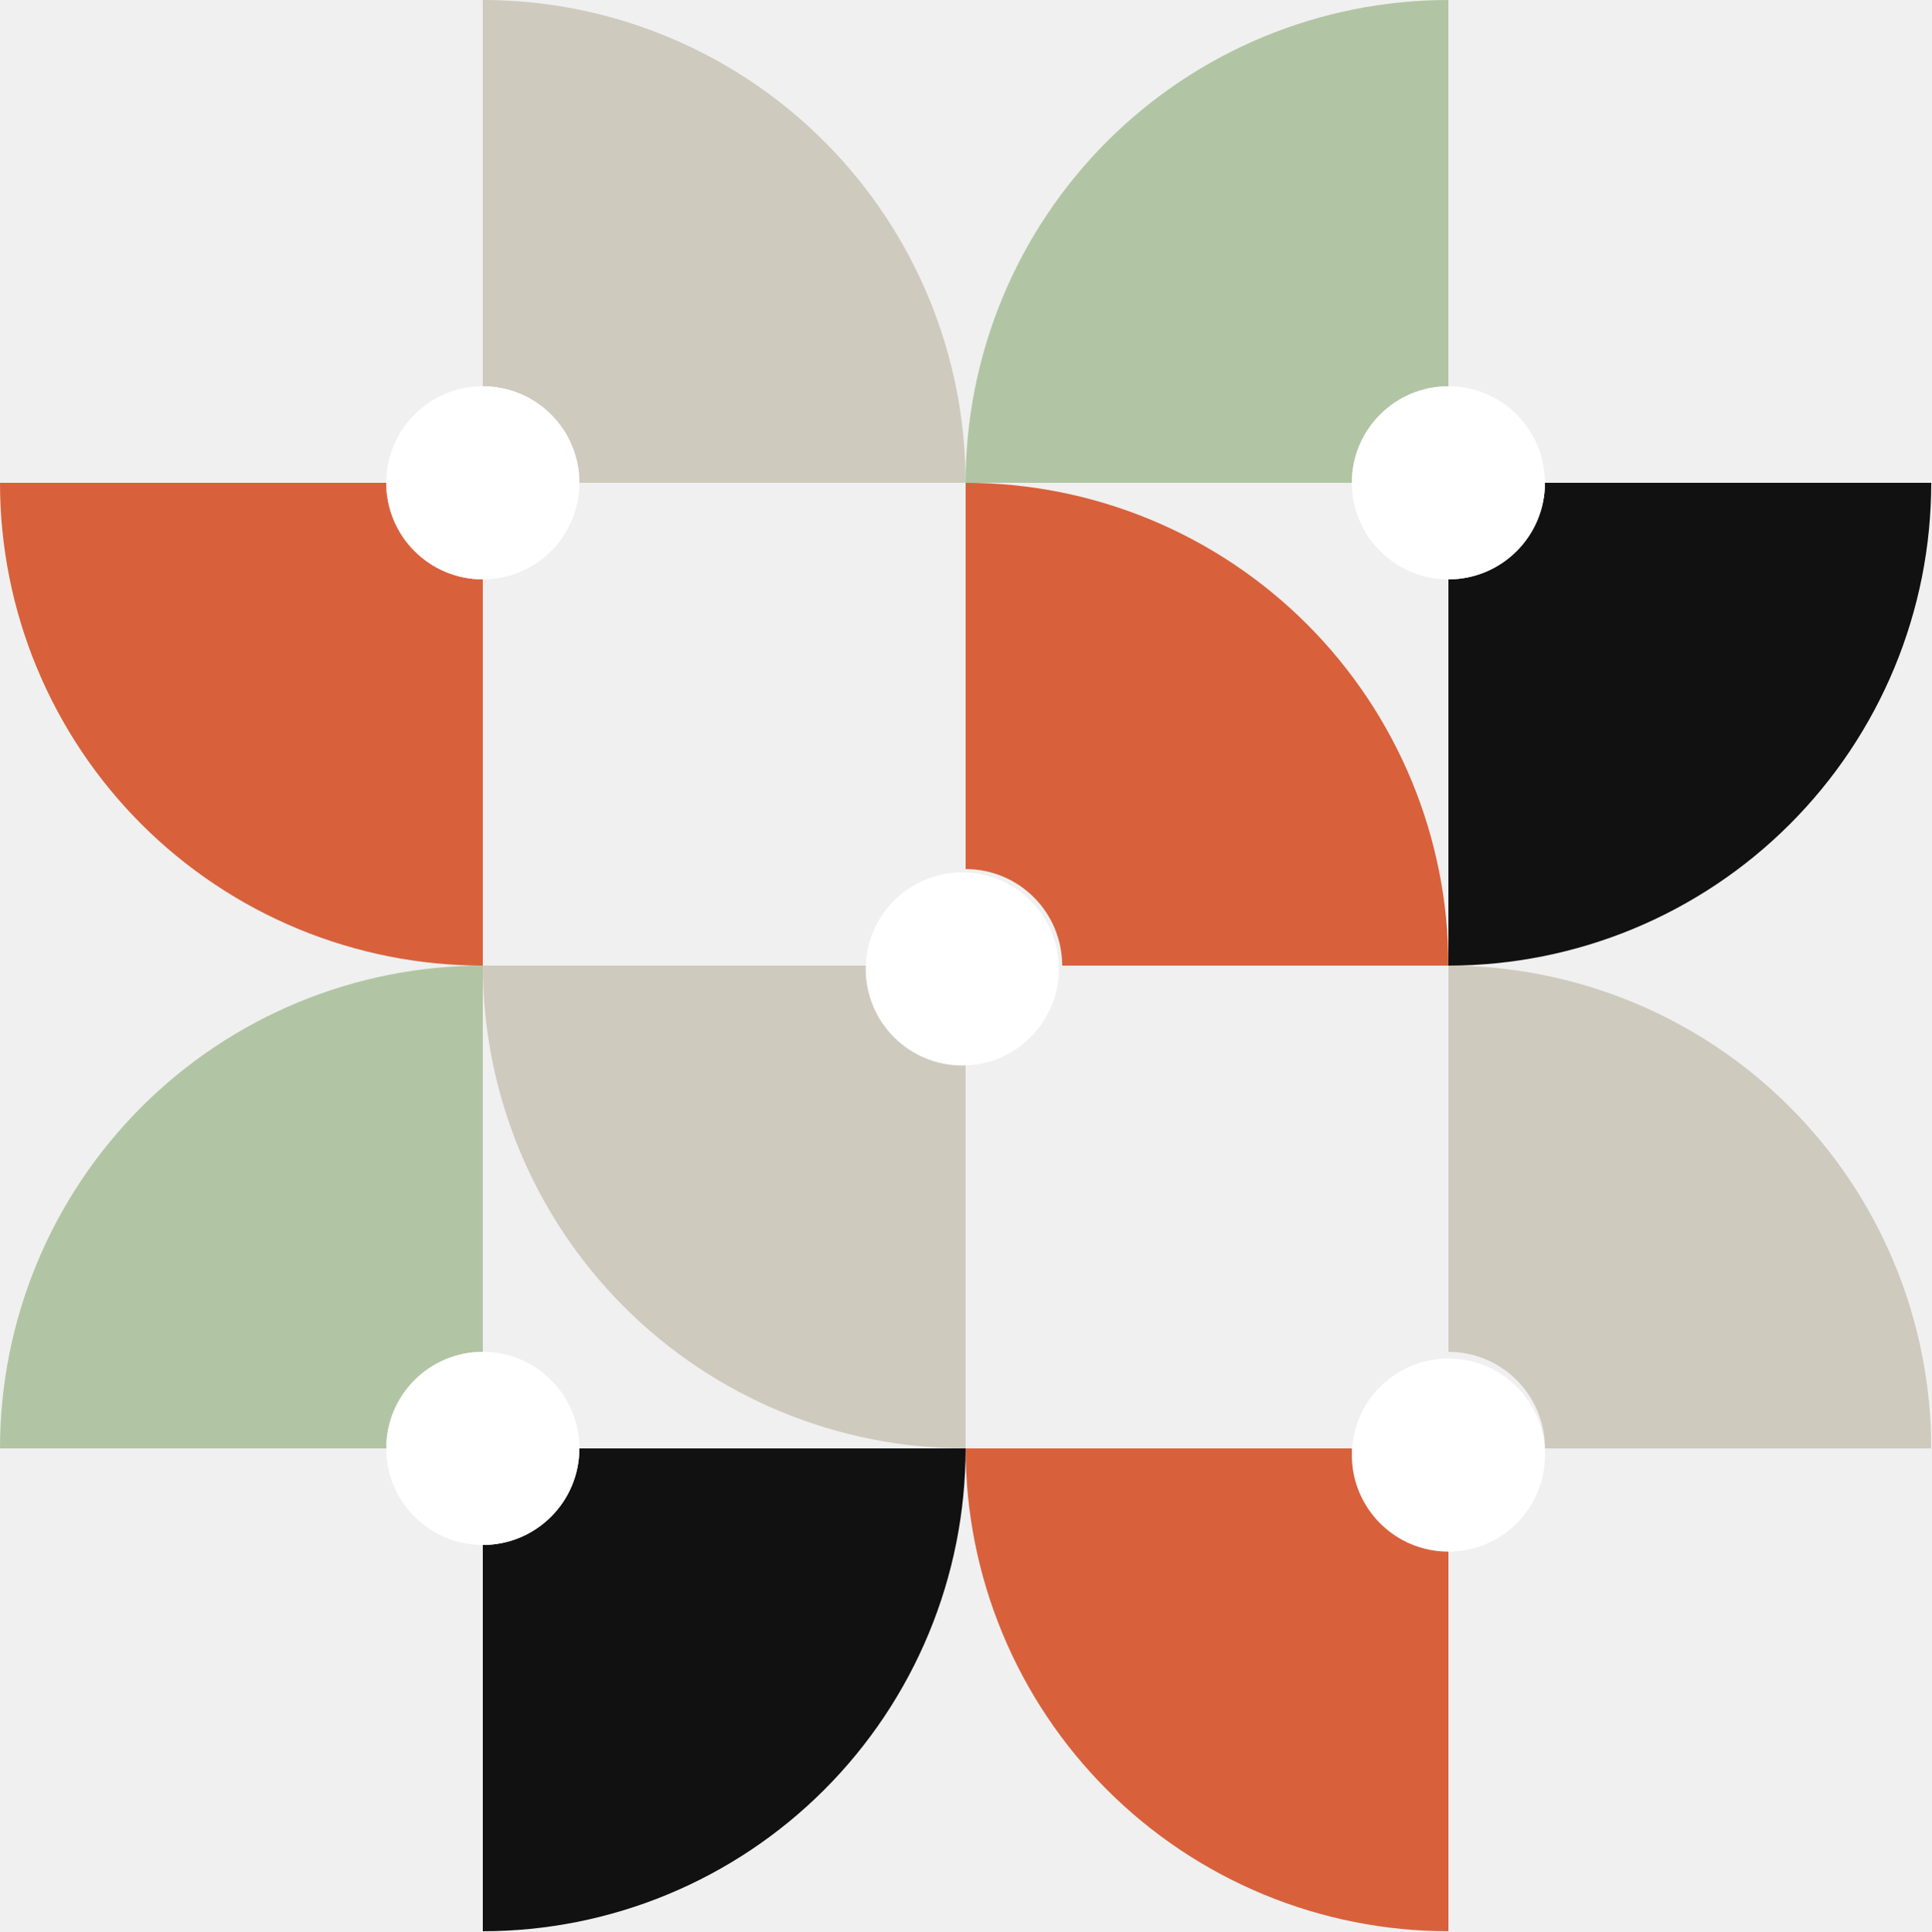
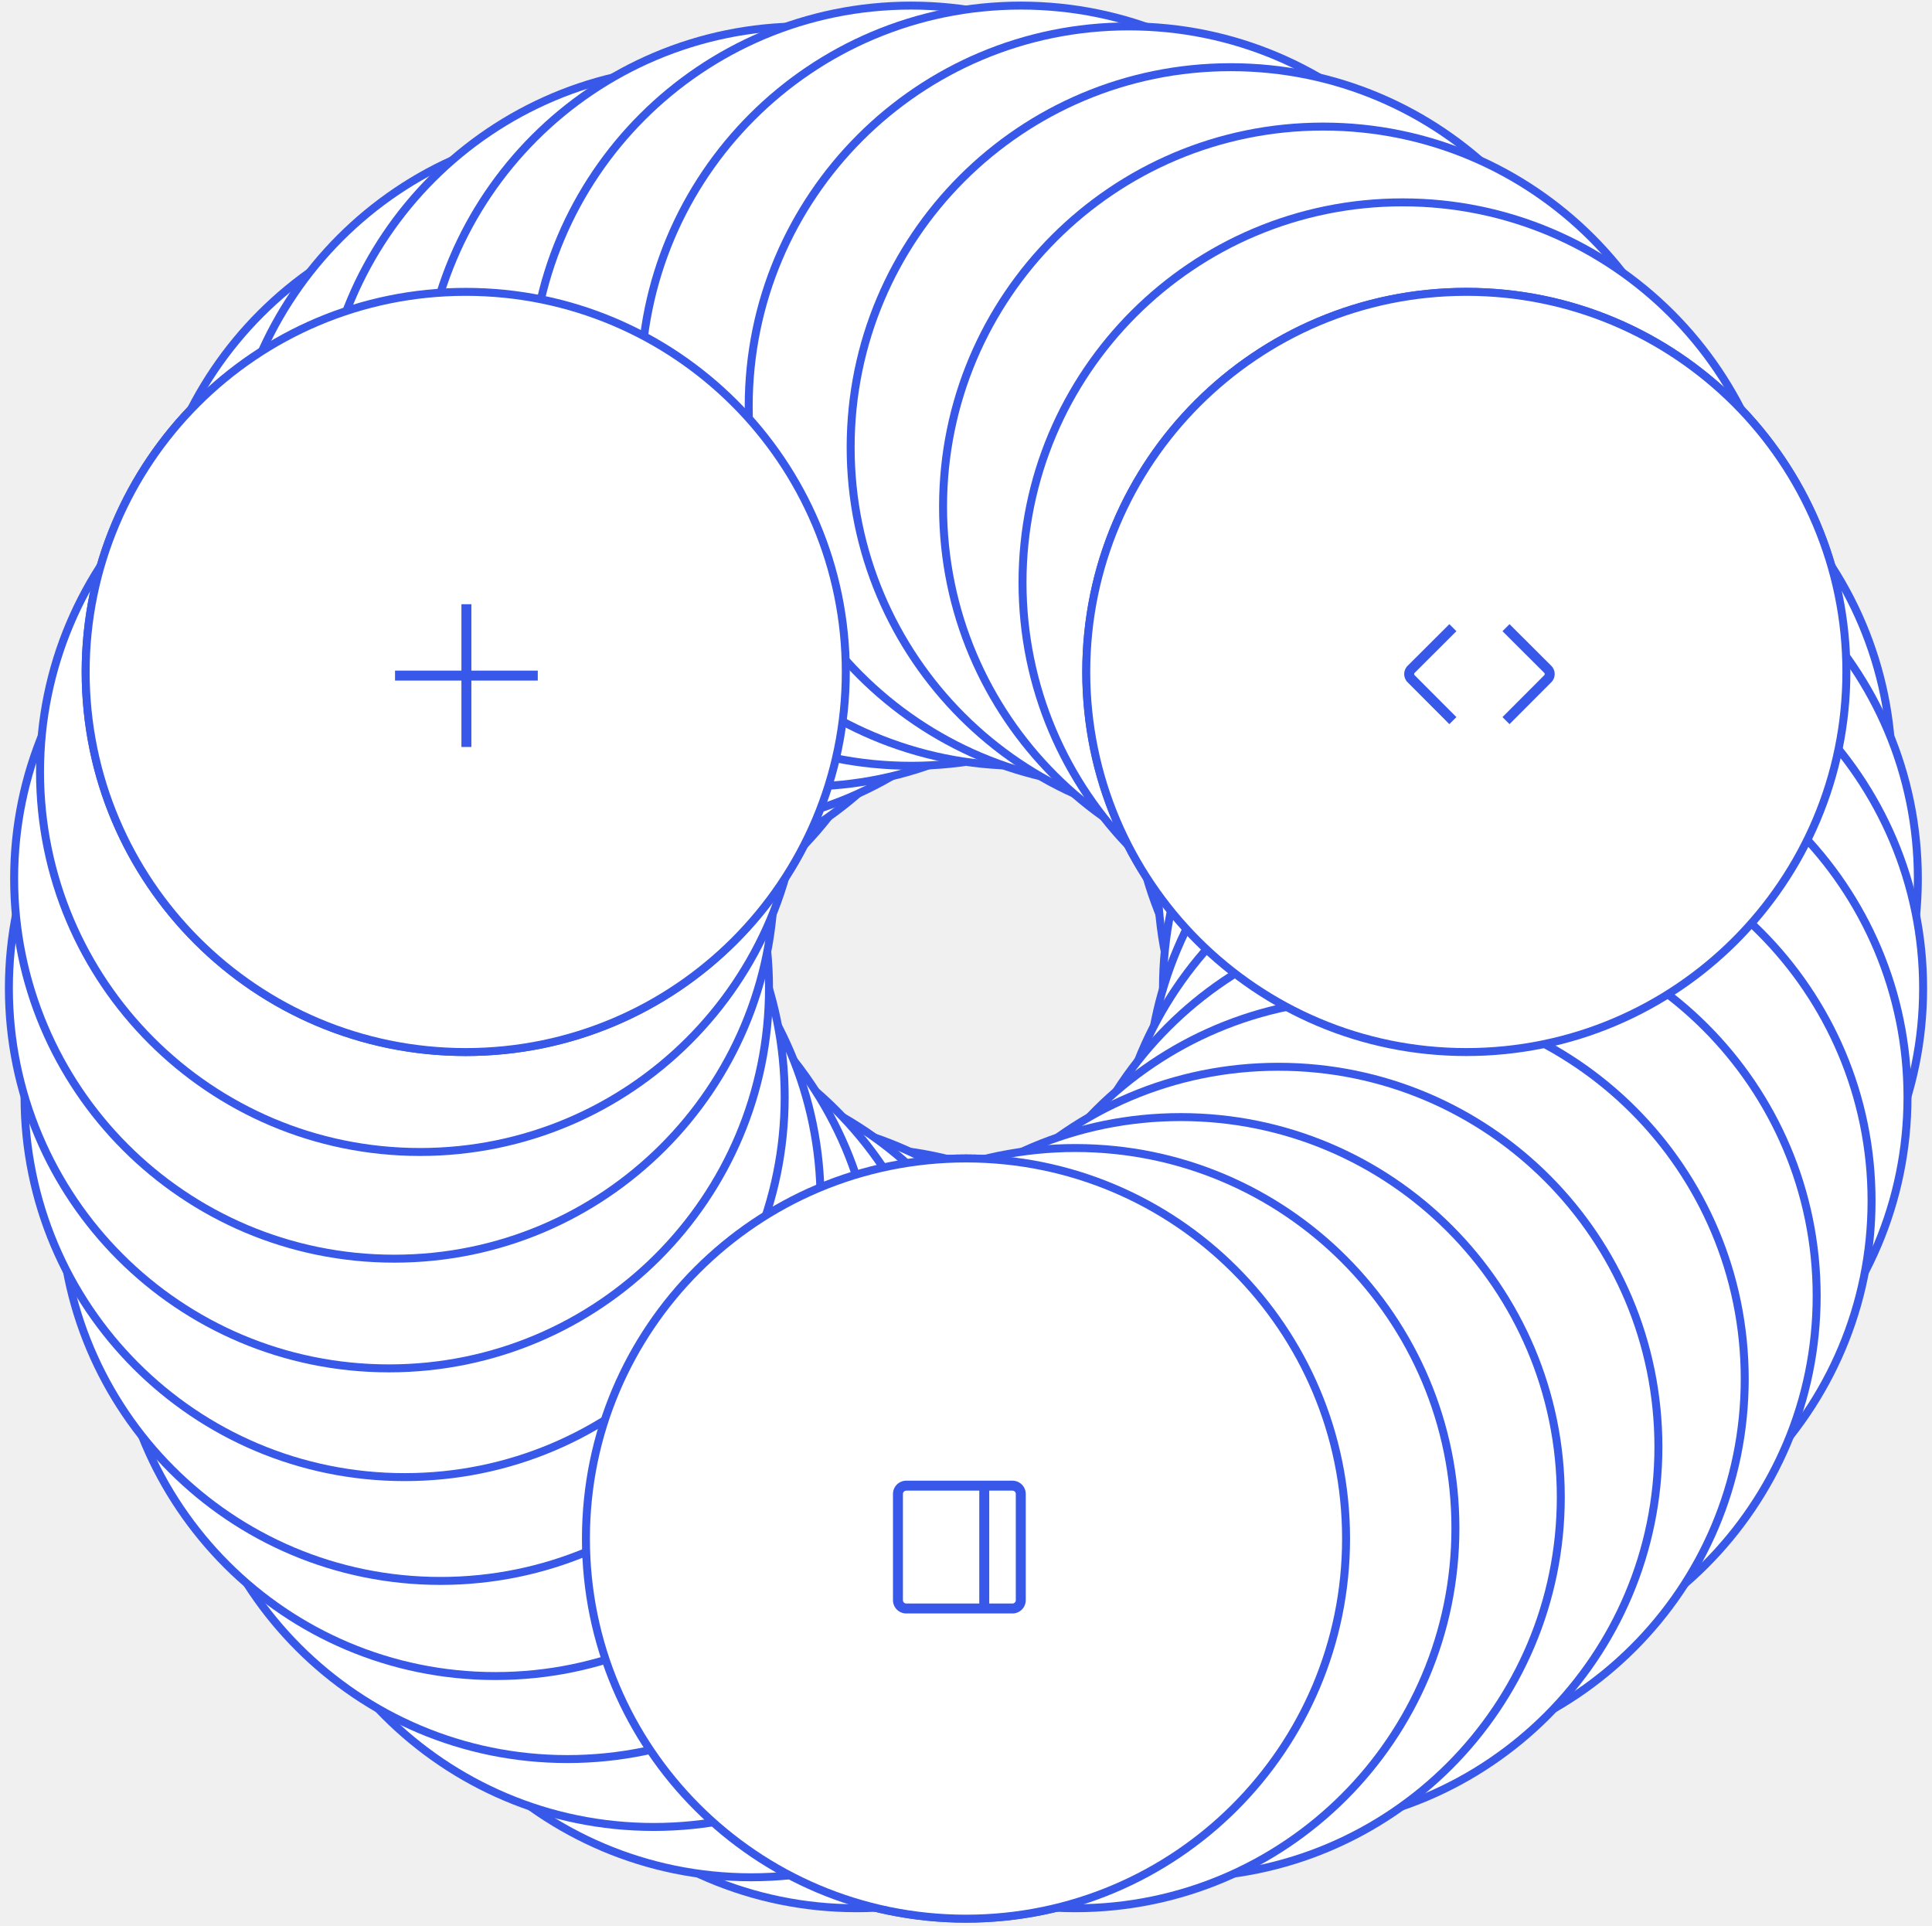
- <svg xmlns="http://www.w3.org/2000/svg" width="290" height="290" viewBox="0 0 290 290" fill="none">
-   <g clip-path="url(#clip0_941_5647)">
-     <path d="M145 217.5C145.001 227.021 143.126 236.449 139.482 245.245C135.839 254.042 130.499 262.034 123.766 268.766C117.034 275.499 109.042 280.839 100.245 284.482C91.449 288.126 82.021 290.001 72.5 290V232C74.404 232 76.29 231.625 78.049 230.897C79.808 230.168 81.407 229.1 82.753 227.753C85.472 225.033 86.999 221.345 87 217.5H145Z" fill="#111111" />
-     <path d="M0 217.5C0 198.272 7.639 179.831 21.235 166.235C34.831 152.639 53.272 145 72.5 145V203C70.596 203 68.71 203.375 66.951 204.103C65.192 204.832 63.593 205.9 62.247 207.247C60.9 208.593 59.832 210.192 59.103 211.951C58.375 213.71 58 215.596 58 217.5H0Z" fill="#B1C5A4" />
-     <path d="M58 217.5C58 225.508 64.492 232 72.5 232C80.508 232 87 225.508 87 217.5C87 209.492 80.508 203 72.5 203C64.492 203 58 209.492 58 217.5Z" fill="white" />
-     <path d="M217.5 145C227.021 144.999 236.449 146.874 245.245 150.518C254.042 154.161 262.034 159.501 268.766 166.234C275.499 172.966 280.839 180.958 284.482 189.755C288.126 198.551 290.001 207.979 290 217.5H232C232 215.596 231.625 213.71 230.897 211.951C230.168 210.192 229.1 208.593 227.753 207.247C226.407 205.9 224.809 204.832 223.049 204.103C221.29 203.374 219.404 202.999 217.5 203V145Z" fill="#CFCABE" />
-     <path d="M217.5 290C207.979 290 198.551 288.125 189.755 284.482C180.959 280.838 172.967 275.498 166.235 268.765C159.502 262.033 154.162 254.04 150.519 245.244C146.875 236.448 145 227.021 145 217.5H203C203 219.404 203.375 221.29 204.103 223.049C204.832 224.808 205.9 226.407 207.247 227.753C209.967 230.472 213.655 231.999 217.5 232V290Z" fill="#D8613C" />
-     <path d="M203 218.5C203 226.508 209.492 233 217.5 233C225.508 233 232 226.508 232 218.5C232 210.492 225.508 204 217.5 204C209.492 204 203 210.492 203 218.5Z" fill="white" />
-     <path d="M145 217.5C135.479 217.5 126.052 215.625 117.256 211.981C108.46 208.338 100.467 202.998 93.734 196.266C87.002 189.534 81.662 181.541 78.019 172.745C74.376 163.949 72.5 154.521 72.5 145H130.5C130.5 146.904 130.875 148.79 131.603 150.549C132.332 152.308 133.4 153.907 134.747 155.253C136.093 156.6 137.691 157.668 139.451 158.397C141.21 159.126 143.096 159.501 145 159.5V217.5Z" fill="#CFCABE" />
-     <path d="M145 72.5C164.228 72.5 182.669 80.138 196.265 93.735C209.862 107.331 217.5 125.772 217.5 145H159.5C159.5 143.096 159.125 141.21 158.397 139.451C157.668 137.692 156.6 136.093 155.253 134.747C152.533 132.028 148.845 130.501 145 130.5V72.5Z" fill="#D8613C" />
-     <path d="M130 145.5C130 153.508 136.492 160 144.5 160C152.508 160 159 153.508 159 145.5C159 137.492 152.508 131 144.5 131C136.492 131 130 137.492 130 145.5Z" fill="white" />
-     <path d="M72.5 4.64119e-08C86.839 -0.001 100.856 4.251 112.779 12.218C124.702 20.184 133.994 31.507 139.481 44.755C143.125 53.551 145 62.979 145 72.5H87C87 68.654 85.472 64.966 82.753 62.247C80.034 59.528 76.346 58 72.5 58V4.64119e-08Z" fill="#CFCABE" />
-     <path d="M72.5 145C62.979 145 53.551 143.125 44.755 139.482C35.959 135.838 27.967 130.498 21.235 123.765C14.503 117.033 9.162 109.041 5.519 100.244C1.875 91.448 9.06827e-06 82.021 0 72.5H58C58.001 76.346 59.528 80.033 62.248 82.752C64.967 85.472 68.654 86.999 72.5 87V145Z" fill="#D8613C" />
-     <path d="M58 72.5C58 80.508 64.492 87 72.5 87C80.508 87 87 80.508 87 72.5C87 64.492 80.508 58 72.5 58C64.492 58 58 64.492 58 72.5Z" fill="white" />
-     <path d="M145 72.5C145 62.979 146.875 53.551 150.518 44.755C154.162 35.959 159.502 27.967 166.235 21.235C172.967 14.502 180.959 9.162 189.755 5.518C198.551 1.874 207.979 -0.001 217.5 1.38912e-07V58C213.655 58.001 209.967 59.528 207.248 62.248C204.528 64.967 203.001 68.654 203 72.5H145Z" fill="#B1C5A4" />
-     <path d="M290 72.5C290.001 82.021 288.126 91.449 284.482 100.245C280.839 109.042 275.499 117.034 268.766 123.766C262.034 130.499 254.042 135.839 245.245 139.482C236.449 143.126 227.021 145.001 217.5 145V87C221.346 87 225.034 85.472 227.753 82.753C230.472 80.034 232 76.346 232 72.5H290Z" fill="#111111" />
-     <path d="M203 72.5C203 80.508 209.492 87 217.5 87C225.508 87 232 80.508 232 72.5C232 64.492 225.508 58 217.5 58C209.492 58 203 64.492 203 72.5Z" fill="white" />
+ <svg xmlns="http://www.w3.org/2000/svg" width="291" height="290" viewBox="0 0 291 290" fill="none">
+   <g clip-path="url(#a)">
+     <path fill="#fff" stroke="#3858E9" stroke-miterlimit="10" stroke-width="1.2" d="M145.5 288.965c31.616 0 57.246-25.63 57.246-57.246 0-31.617-25.63-57.247-57.246-57.247-31.617 0-57.247 25.63-57.247 57.247 0 31.616 25.63 57.246 57.247 57.246Z" />
+     <path fill="#fff" stroke="#3858E9" stroke-miterlimit="10" stroke-width="1.2" d="M129.031 287.393c31.617 0 57.247-25.63 57.247-57.247 0-31.616-25.63-57.246-57.247-57.246-31.616 0-57.246 25.63-57.246 57.246 0 31.617 25.63 57.247 57.246 57.247Z" />
+     <path fill="#fff" stroke="#3858E9" stroke-miterlimit="10" stroke-width="1.2" d="M113.158 282.732c31.616 0 57.246-25.63 57.246-57.246 0-31.616-25.63-57.246-57.246-57.246-31.616 0-57.246 25.63-57.246 57.246 0 31.616 25.63 57.246 57.246 57.246Z" />
+     <path fill="#fff" stroke="#3858E9" stroke-miterlimit="10" stroke-width="1.2" d="M98.456 275.154c31.616 0 57.246-25.63 57.246-57.246 0-31.616-25.63-57.246-57.246-57.246-31.617 0-57.247 25.63-57.247 57.246 0 31.616 25.63 57.246 57.247 57.246Z" />
+     <path fill="#fff" stroke="#3858E9" stroke-miterlimit="10" stroke-width="1.2" d="M85.453 264.928c31.616 0 57.246-25.63 57.246-57.246 0-31.617-25.63-57.247-57.246-57.247-31.616 0-57.247 25.63-57.247 57.247 0 31.616 25.63 57.246 57.247 57.246Z" />
+     <path fill="#fff" stroke="#3858E9" stroke-miterlimit="10" stroke-width="1.2" d="M74.626 252.425c31.616 0 57.246-25.63 57.246-57.246 0-31.616-25.63-57.246-57.246-57.246-31.616 0-57.246 25.63-57.246 57.246 0 31.616 25.63 57.246 57.246 57.246Z" />
+     <path fill="#fff" stroke="#3858E9" stroke-miterlimit="10" stroke-width="1.2" d="M66.35 238.099c31.616 0 57.246-25.63 57.246-57.247 0-31.616-25.63-57.246-57.246-57.246-31.616 0-57.246 25.63-57.246 57.246 0 31.617 25.63 57.247 57.246 57.247Z" />
+     <path fill="#fff" stroke="#3858E9" stroke-miterlimit="10" stroke-width="1.2" d="M60.944 222.464c31.616 0 57.246-25.63 57.246-57.246 0-31.617-25.63-57.247-57.246-57.247-31.616 0-57.246 25.63-57.246 57.247 0 31.616 25.63 57.246 57.246 57.246Z" />
+     <path fill="#fff" stroke="#3858E9" stroke-miterlimit="10" stroke-width="1.2" d="M58.584 206.087c31.616 0 57.246-25.63 57.246-57.246 0-31.616-25.63-57.246-57.246-57.246-31.616 0-57.246 25.63-57.246 57.246 0 31.616 25.63 57.246 57.246 57.246Z" />
+     <path fill="#fff" stroke="#3858E9" stroke-miterlimit="10" stroke-width="1.2" d="M59.377 189.566c31.616 0 57.246-25.63 57.246-57.247 0-31.616-25.63-57.246-57.246-57.246-31.617 0-57.247 25.63-57.247 57.246 0 31.617 25.63 57.247 57.247 57.247Z" />
+     <path fill="#fff" stroke="#3858E9" stroke-miterlimit="10" stroke-width="1.2" d="M63.274 173.497c31.616 0 57.246-25.63 57.246-57.246 0-31.617-25.63-57.247-57.246-57.247-31.616 0-57.246 25.63-57.246 57.247 0 31.616 25.63 57.246 57.246 57.246Z" />
+     <path fill="#fff" stroke="#3858E9" stroke-miterlimit="10" stroke-width="1.2" d="M70.15 158.441c31.616 0 57.246-25.63 57.246-57.246 0-31.617-25.63-57.247-57.246-57.247-31.617 0-57.247 25.63-57.247 57.247 0 31.616 25.63 57.246 57.247 57.246Z" />
+     <path fill="#fff" stroke="#3858E9" stroke-miterlimit="10" stroke-width="1.2" d="M79.742 144.97c31.617 0 57.247-25.63 57.247-57.247 0-31.616-25.63-57.246-57.247-57.246-31.616 0-57.246 25.63-57.246 57.246 0 31.617 25.63 57.247 57.246 57.247Z" />
+     <path fill="#fff" stroke="#3858E9" stroke-miterlimit="10" stroke-width="1.2" d="M91.71 133.554c31.617 0 57.247-25.63 57.247-57.246 0-31.616-25.63-57.246-57.246-57.246-31.617 0-57.247 25.63-57.247 57.246 0 31.616 25.63 57.246 57.247 57.246Z" />
+     <path fill="#fff" stroke="#3858E9" stroke-miterlimit="10" stroke-width="1.2" d="M105.628 124.612c31.616 0 57.246-25.63 57.246-57.247 0-31.616-25.63-57.246-57.246-57.246-31.616 0-57.246 25.63-57.246 57.246 0 31.617 25.63 57.247 57.246 57.247Z" />
+     <path fill="#fff" stroke="#3858E9" stroke-miterlimit="10" stroke-width="1.2" d="M120.985 118.467c31.616 0 57.246-25.63 57.246-57.246 0-31.616-25.63-57.246-57.246-57.246-31.617 0-57.247 25.63-57.247 57.246 0 31.616 25.63 57.246 57.247 57.246Z" />
+     <path fill="#fff" stroke="#3858E9" stroke-miterlimit="10" stroke-width="1.2" d="M137.233 115.335c31.616 0 57.246-25.63 57.246-57.246 0-31.616-25.63-57.246-57.246-57.246-31.617 0-57.247 25.63-57.247 57.246 0 31.616 25.63 57.246 57.247 57.246Z" />
+     <path fill="#fff" stroke="#3858E9" stroke-miterlimit="10" stroke-width="1.2" d="M153.768 115.335c31.616 0 57.246-25.63 57.246-57.246 0-31.616-25.63-57.246-57.246-57.246-31.616 0-57.246 25.63-57.246 57.246 0 31.616 25.63 57.246 57.246 57.246Z" />
+     <path fill="#fff" stroke="#3858E9" stroke-miterlimit="10" stroke-width="1.2" d="M170.016 118.467c31.617 0 57.247-25.63 57.247-57.246 0-31.616-25.63-57.246-57.247-57.246-31.616 0-57.246 25.63-57.246 57.246 0 31.616 25.63 57.246 57.246 57.246Z" />
+     <path fill="#fff" stroke="#3858E9" stroke-miterlimit="10" stroke-width="1.2" d="M185.373 124.612c31.616 0 57.246-25.63 57.246-57.247 0-31.616-25.63-57.246-57.246-57.246-31.617 0-57.247 25.63-57.247 57.246 0 31.617 25.63 57.247 57.247 57.247Z" />
+     <path fill="#fff" stroke="#3858E9" stroke-miterlimit="10" stroke-width="1.2" d="M199.29 133.554c31.616 0 57.246-25.63 57.246-57.246 0-31.616-25.63-57.246-57.246-57.246-31.616 0-57.246 25.63-57.246 57.246 0 31.616 25.63 57.246 57.246 57.246Z" />
+     <path fill="#fff" stroke="#3858E9" stroke-miterlimit="10" stroke-width="1.2" d="M211.258 144.97c31.617 0 57.247-25.63 57.247-57.247 0-31.616-25.63-57.246-57.247-57.246-31.616 0-57.246 25.63-57.246 57.246 0 31.617 25.63 57.247 57.246 57.247Z" />
+     <path fill="#fff" stroke="#3858E9" stroke-miterlimit="10" stroke-width="1.2" d="M220.859 158.441c31.616 0 57.246-25.63 57.246-57.246 0-31.617-25.63-57.247-57.246-57.247-31.616 0-57.246 25.63-57.246 57.247 0 31.616 25.63 57.246 57.246 57.246Z" />
+     <path fill="#fff" stroke="#3858E9" stroke-miterlimit="10" stroke-width="1.2" d="M227.727 173.497c31.616 0 57.246-25.63 57.246-57.246 0-31.617-25.63-57.247-57.246-57.247-31.616 0-57.247 25.63-57.247 57.247 0 31.616 25.631 57.246 57.247 57.246Z" />
+     <path fill="#fff" stroke="#3858E9" stroke-miterlimit="10" stroke-width="1.2" d="M231.624 189.566c31.616 0 57.246-25.63 57.246-57.247 0-31.616-25.63-57.246-57.246-57.246-31.616 0-57.246 25.63-57.246 57.246 0 31.617 25.63 57.247 57.246 57.247Z" />
+     <path fill="#fff" stroke="#3858E9" stroke-miterlimit="10" stroke-width="1.2" d="M232.417 206.087c31.616 0 57.246-25.63 57.246-57.246 0-31.616-25.63-57.246-57.246-57.246-31.617 0-57.247 25.63-57.247 57.246 0 31.616 25.63 57.246 57.247 57.246Z" />
+     <path fill="#fff" stroke="#3858E9" stroke-miterlimit="10" stroke-width="1.2" d="M230.065 222.464c31.616 0 57.246-25.63 57.246-57.246 0-31.617-25.63-57.247-57.246-57.247-31.617 0-57.247 25.63-57.247 57.247 0 31.616 25.63 57.246 57.247 57.246Z" />
+     <path fill="#fff" stroke="#3858E9" stroke-miterlimit="10" stroke-width="1.2" d="M224.651 238.099c31.616 0 57.246-25.63 57.246-57.247 0-31.616-25.63-57.246-57.246-57.246-31.616 0-57.246 25.63-57.246 57.246 0 31.617 25.63 57.247 57.246 57.247Z" />
+     <path fill="#fff" stroke="#3858E9" stroke-miterlimit="10" stroke-width="1.2" d="M216.382 252.425c31.617 0 57.247-25.63 57.247-57.246 0-31.616-25.63-57.246-57.247-57.246-31.616 0-57.246 25.63-57.246 57.246 0 31.616 25.63 57.246 57.246 57.246Z" />
+     <path fill="#fff" stroke="#3858E9" stroke-miterlimit="10" stroke-width="1.2" d="M205.548 264.928c31.616 0 57.246-25.63 57.246-57.246 0-31.617-25.63-57.247-57.246-57.247-31.616 0-57.246 25.63-57.246 57.247 0 31.616 25.63 57.246 57.246 57.246Z" />
+     <path fill="#fff" stroke="#3858E9" stroke-miterlimit="10" stroke-width="1.2" d="M192.545 275.154c31.616 0 57.246-25.63 57.246-57.246 0-31.616-25.63-57.246-57.246-57.246-31.616 0-57.246 25.63-57.246 57.246 0 31.616 25.63 57.246 57.246 57.246Z" />
+     <path fill="#fff" stroke="#3858E9" stroke-miterlimit="10" stroke-width="1.2" d="M177.843 282.732c31.616 0 57.246-25.63 57.246-57.246 0-31.616-25.63-57.246-57.246-57.246-31.616 0-57.246 25.63-57.246 57.246 0 31.616 25.63 57.246 57.246 57.246Z" />
+     <path fill="#fff" stroke="#3858E9" stroke-miterlimit="10" stroke-width="1.2" d="M161.969 287.393c31.617 0 57.247-25.63 57.247-57.247 0-31.616-25.63-57.246-57.247-57.246-31.616 0-57.246 25.63-57.246 57.246 0 31.617 25.63 57.247 57.246 57.247Z" />
+     <path fill="#fff" stroke="#3858E9" stroke-miterlimit="10" stroke-width="1.2" d="M145.5 288.965c31.616 0 57.246-25.63 57.246-57.246 0-31.617-25.63-57.247-57.246-57.247-31.616 0-57.246 25.63-57.246 57.247 0 31.616 25.63 57.246 57.246 57.246ZM70.149 158.447c31.616 0 57.246-25.63 57.246-57.246 0-31.616-25.63-57.246-57.246-57.246-31.617 0-57.247 25.63-57.247 57.246 0 31.616 25.63 57.246 57.247 57.246ZM220.859 158.447c31.616 0 57.246-25.63 57.246-57.246 0-31.616-25.63-57.246-57.246-57.246-31.616 0-57.246 25.63-57.246 57.246 0 31.616 25.63 57.246 57.246 57.246Z" />
+     <path fill="#3858E9" fill-rule="evenodd" d="M212.015 100.276 218.306 94l1.059 1.063-6.291 6.276a.249.249 0 0 0-.001.353l6.294 6.31-1.063 1.059-6.294-6.31a1.75 1.75 0 0 1 .005-2.475Zm21.642 0L227.365 94l-1.059 1.063 6.292 6.276a.25.25 0 0 1 .001.353l-6.295 6.31 1.063 1.059 6.294-6.31a1.75 1.75 0 0 0-.004-2.475ZM147.5 224.5h-11a.5.5 0 0 0-.5.5v16a.5.5 0 0 0 .5.5h11v-17Zm1.5 0h3.5a.5.5 0 0 1 .5.5v16a.5.5 0 0 1-.5.5H149v-17Zm-12.5-1.5h16a2 2 0 0 1 2 2v16a2 2 0 0 1-2 2h-16a2 2 0 0 1-2-2v-16a2 2 0 0 1 2-2Z" clip-rule="evenodd" />
+     <path fill="#3858E9" d="M69.5 102.5v10H71v-10h10V101H71V91h-1.5v10h-10v1.5h10Z" />
  </g>
  <defs>
-     <clipPath id="clip0_941_5647">
-       <rect width="290" height="290" fill="white" />
+     <clipPath id="a">
+       <path fill="#fff" d="M.5 0h290v289.802H.5z" />
    </clipPath>
  </defs>
</svg>
